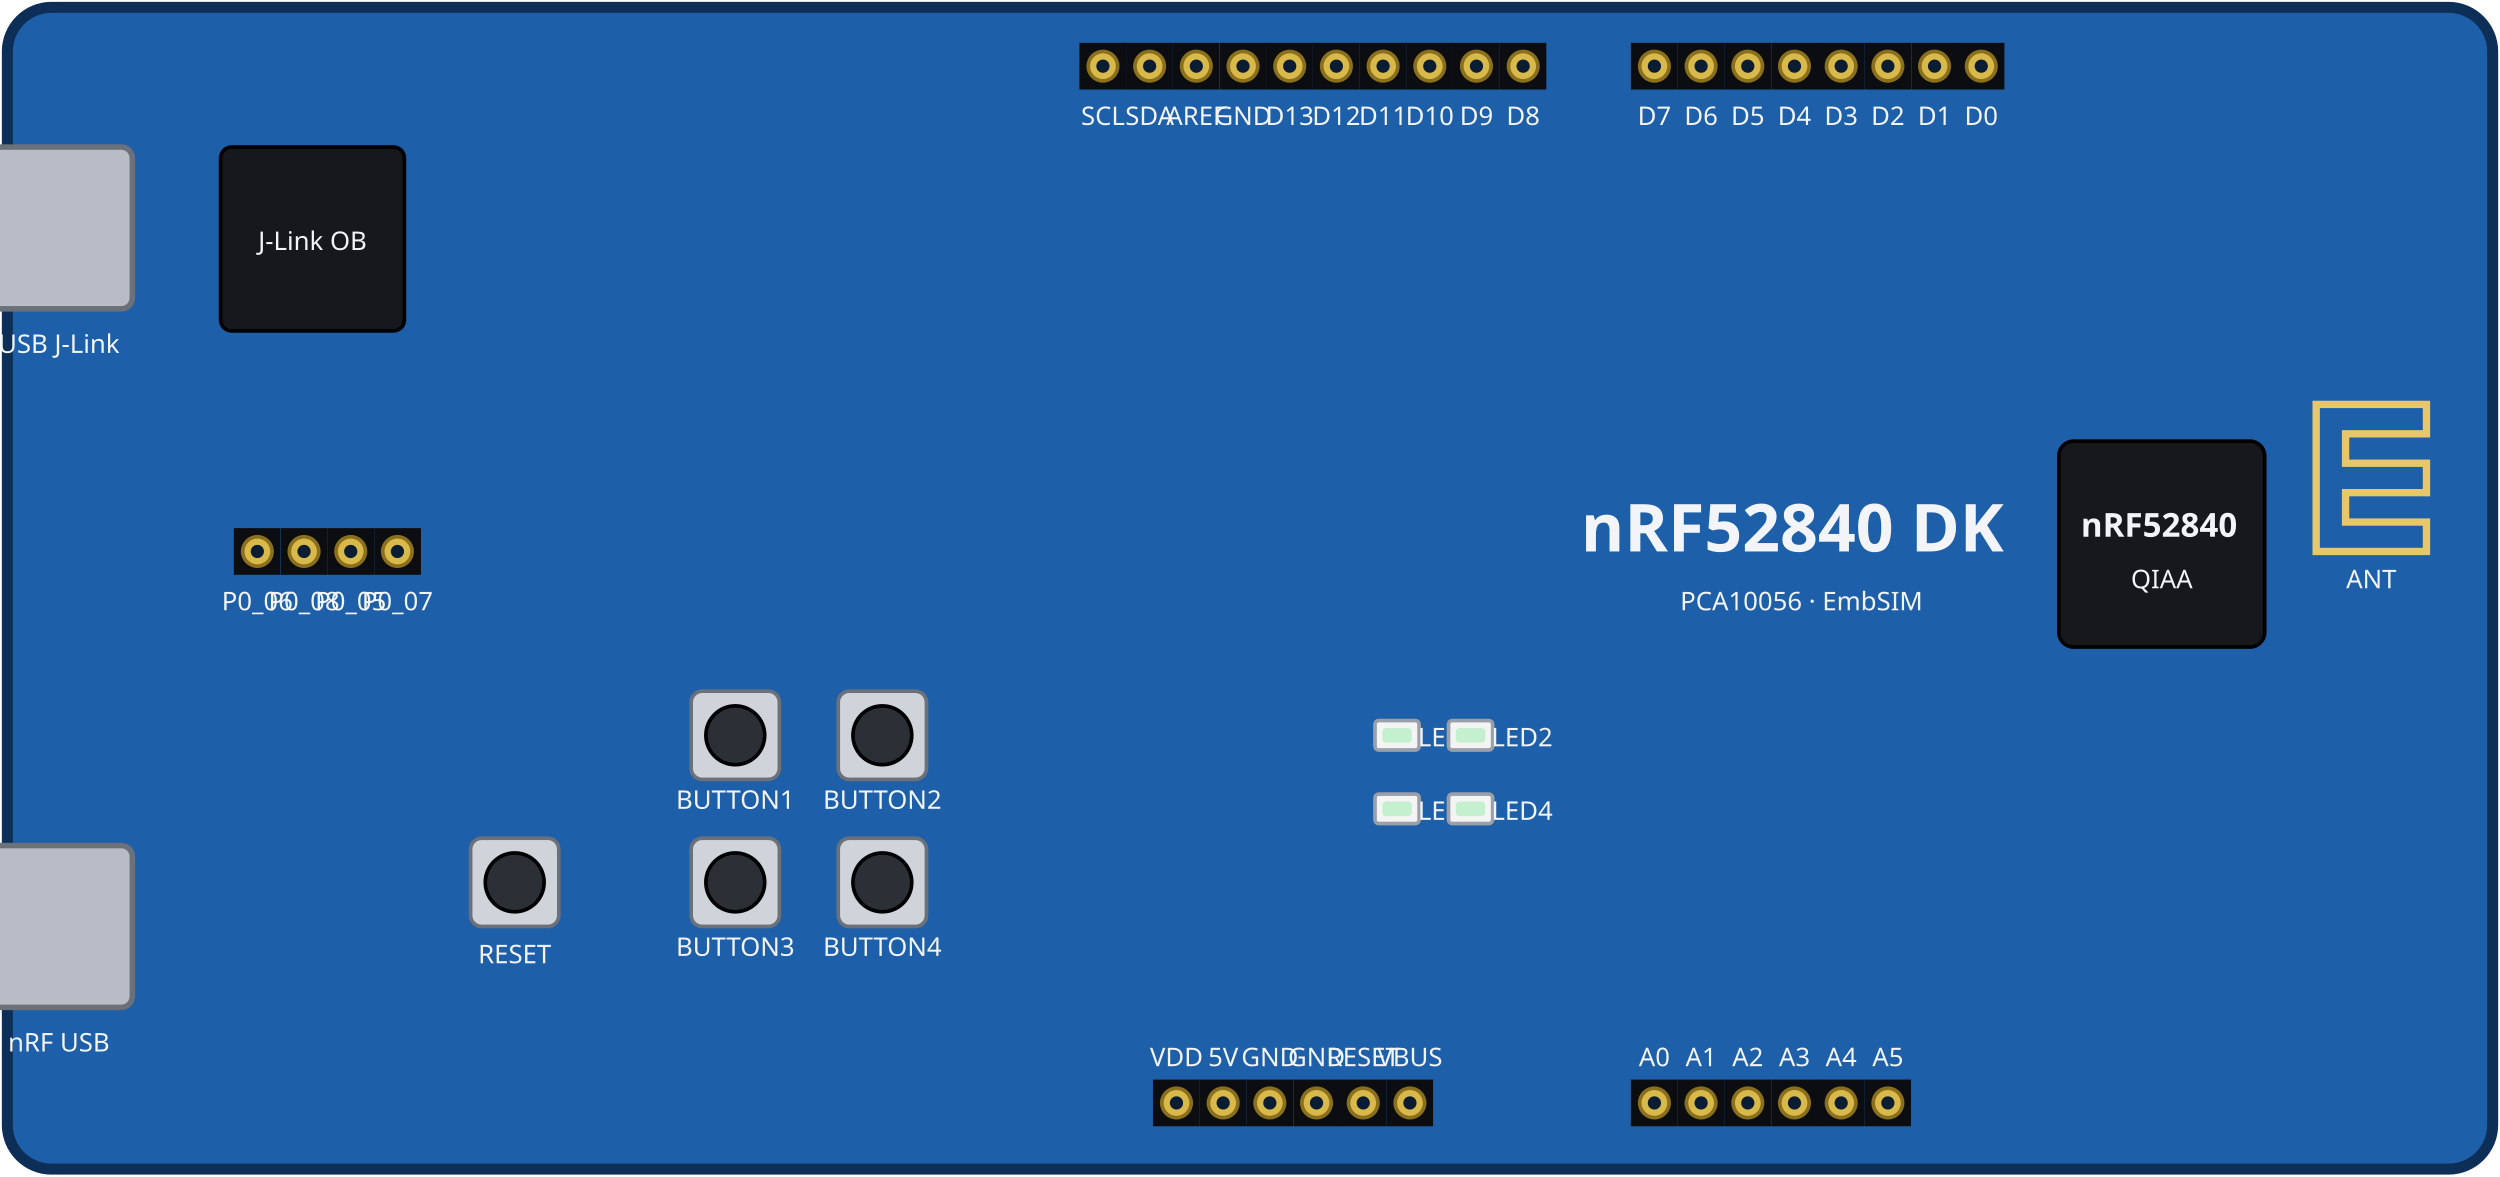
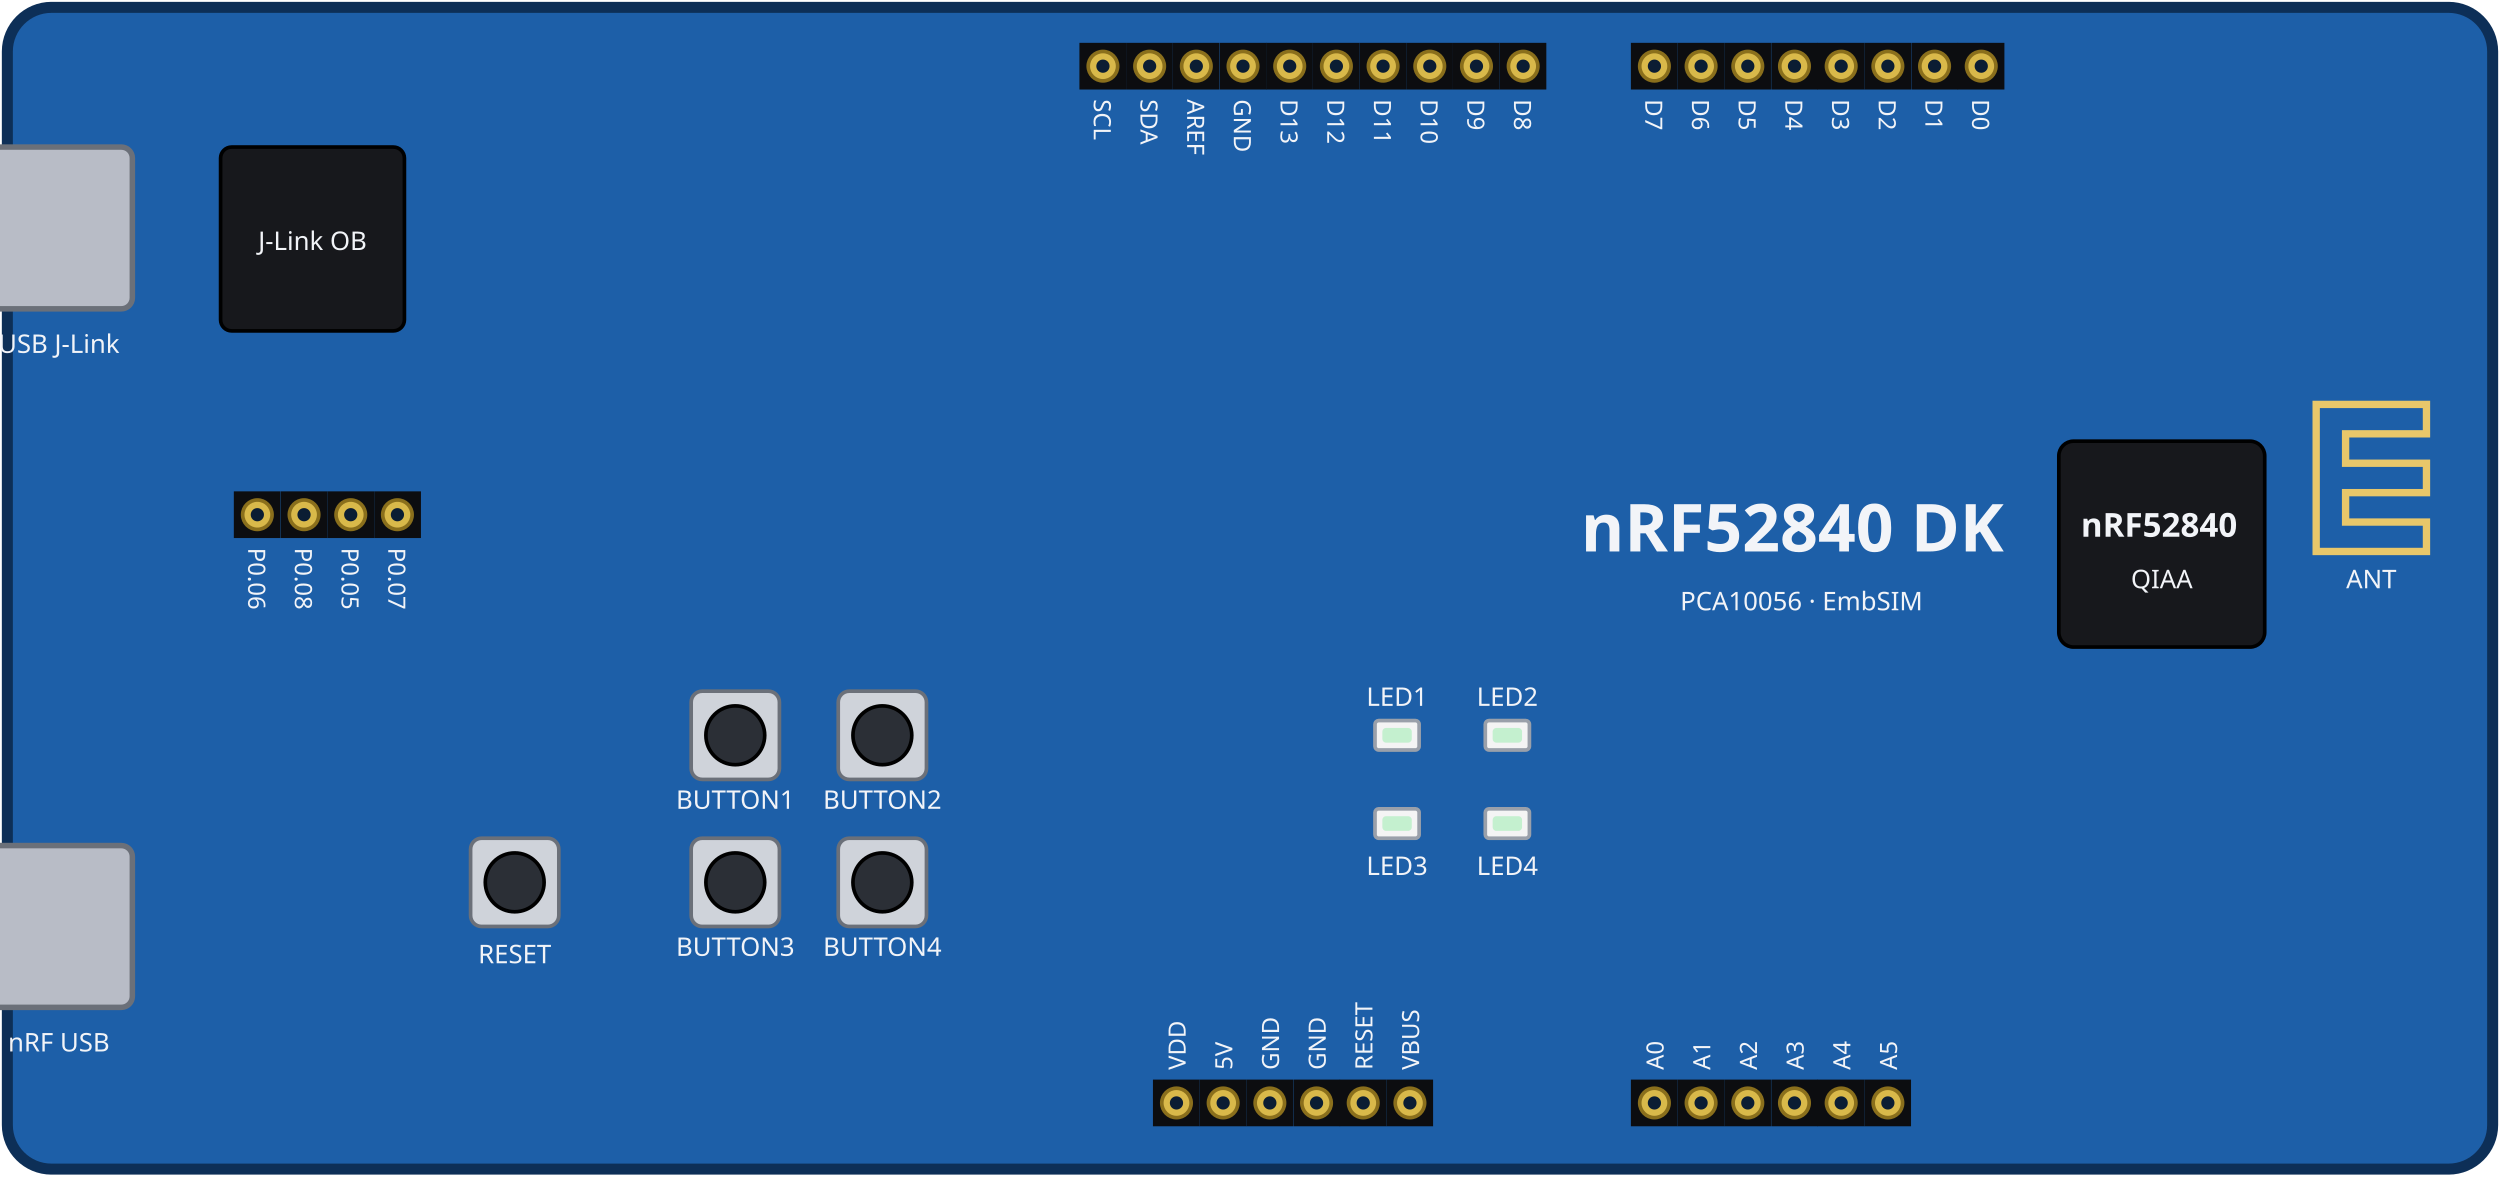
<svg xmlns="http://www.w3.org/2000/svg" viewBox="0 0 680 320" width="680" height="320">
  <defs>
    <radialGradient id="glow-green" cx="50%" cy="50%" r="50%">
      <stop offset="0%" stop-color="#5dff8a" stop-opacity="1" />
      <stop offset="100%" stop-color="#5dff8a" stop-opacity="0" />
    </radialGradient>
  </defs>
-   <style>.pcb{fill:#1d5fa8;stroke:#0d2f57;stroke-width:3}.silk{fill:#f2f4f8;font-family:sans-serif;font-size:10px}.silks{fill:#f2f4f8;font-family:sans-serif;font-size:7px;text-anchor:middle}.pad{fill:#d9b94a;stroke:#8a6f1c;stroke-width:1}.hole{fill:#0b1d33}.hdr{fill:#0c0d10}.chip{fill:#17181c;stroke:#000;stroke-width:1}.metal{fill:#b8bcc6;stroke:#6b7079;stroke-width:1.5}.logo{fill:#f2f4f8;font-family:sans-serif;font-weight:bold}.btn{fill:#cfd3da;stroke:#6b7079}</style>
+   <style>.pcb{fill:#1d5fa8;stroke:#0d2f57;stroke-width:3}.silk{fill:#f2f4f8;font-family:sans-serif;font-size:10px}.silks{fill:#f2f4f8;font-family:sans-serif;font-size:7px;text-anchor:middle}.silkv{fill:#f2f4f8;font-family:sans-serif;font-size:6.5px;text-anchor:start}.pad{fill:#d9b94a;stroke:#8a6f1c;stroke-width:1}.hole{fill:#0b1d33}.hdr{fill:#0c0d10}.chip{fill:#17181c;stroke:#000;stroke-width:1}.metal{fill:#b8bcc6;stroke:#6b7079;stroke-width:1.5}.logo{fill:#f2f4f8;font-family:sans-serif;font-weight:bold}.btn{fill:#cfd3da;stroke:#6b7079}</style>
  <rect id="pcb" class="pcb" x="2" y="2" width="676" height="316" rx="12" />
  <g id="usb-jlink">
    <rect class="metal" x="-4" y="40" width="40" height="44" rx="3" />
    <text class="silks" x="16" y="96">USB J-Link</text>
  </g>
  <g id="usb-nrf">
    <rect class="metal" x="-4" y="230" width="40" height="44" rx="3" />
    <text class="silks" x="16" y="286">nRF USB</text>
  </g>
  <rect class="hdr" x="293.6" y="11.65" width="12.7" height="12.7" />
  <circle id="pin-scl" class="pad" cx="300.0" cy="18" r="4" />
  <circle class="hole" cx="300.0" cy="18" r="1.8" />
-   <text class="silks" x="300.0" y="34">SCL</text>
+   <text class="silkv" x="297.5" y="27" transform="rotate(90 297.5 27)">SCL</text>
  <rect class="hdr" x="306.3" y="11.65" width="12.7" height="12.7" />
  <circle id="pin-sda" class="pad" cx="312.7" cy="18" r="4" />
  <circle class="hole" cx="312.7" cy="18" r="1.8" />
-   <text class="silks" x="312.7" y="34">SDA</text>
+   <text class="silkv" x="310.2" y="27" transform="rotate(90 310.2 27)">SDA</text>
  <rect class="hdr" x="319.0" y="11.65" width="12.7" height="12.7" />
  <circle id="pin-aref" class="pad" cx="325.4" cy="18" r="4" />
  <circle class="hole" cx="325.4" cy="18" r="1.8" />
-   <text class="silks" x="325.4" y="34">AREF</text>
+   <text class="silkv" x="322.9" y="27" transform="rotate(90 322.9 27)">AREF</text>
  <rect class="hdr" x="331.8" y="11.65" width="12.7" height="12.7" />
  <circle id="pin-gnd_d" class="pad" cx="338.1" cy="18" r="4" />
  <circle class="hole" cx="338.1" cy="18" r="1.8" />
-   <text class="silks" x="338.1" y="34">GND</text>
+   <text class="silkv" x="335.6" y="27" transform="rotate(90 335.6 27)">GND</text>
  <rect class="hdr" x="344.4" y="11.65" width="12.7" height="12.7" />
  <circle id="pin-d13" class="pad" cx="350.8" cy="18" r="4" />
  <circle class="hole" cx="350.8" cy="18" r="1.8" />
-   <text class="silks" x="350.8" y="34">D13</text>
+   <text class="silkv" x="348.3" y="27" transform="rotate(90 348.3 27)">D13</text>
  <rect class="hdr" x="357.1" y="11.65" width="12.7" height="12.7" />
  <circle id="pin-d12" class="pad" cx="363.5" cy="18" r="4" />
  <circle class="hole" cx="363.5" cy="18" r="1.8" />
-   <text class="silks" x="363.5" y="34">D12</text>
+   <text class="silkv" x="361.0" y="27" transform="rotate(90 361.0 27)">D12</text>
  <rect class="hdr" x="369.8" y="11.65" width="12.7" height="12.7" />
  <circle id="pin-d11" class="pad" cx="376.2" cy="18" r="4" />
  <circle class="hole" cx="376.2" cy="18" r="1.8" />
-   <text class="silks" x="376.2" y="34">D11</text>
+   <text class="silkv" x="373.7" y="27" transform="rotate(90 373.7 27)">D11</text>
  <rect class="hdr" x="382.5" y="11.65" width="12.7" height="12.7" />
  <circle id="pin-d10" class="pad" cx="388.9" cy="18" r="4" />
  <circle class="hole" cx="388.9" cy="18" r="1.8" />
-   <text class="silks" x="388.9" y="34">D10</text>
+   <text class="silkv" x="386.4" y="27" transform="rotate(90 386.4 27)">D10</text>
  <rect class="hdr" x="395.2" y="11.65" width="12.7" height="12.7" />
  <circle id="pin-d9" class="pad" cx="401.6" cy="18" r="4" />
  <circle class="hole" cx="401.6" cy="18" r="1.8" />
-   <text class="silks" x="401.6" y="34">D9</text>
+   <text class="silkv" x="399.1" y="27" transform="rotate(90 399.1 27)">D9</text>
  <rect class="hdr" x="407.9" y="11.65" width="12.7" height="12.7" />
  <circle id="pin-d8" class="pad" cx="414.3" cy="18" r="4" />
  <circle class="hole" cx="414.3" cy="18" r="1.8" />
-   <text class="silks" x="414.3" y="34">D8</text>
+   <text class="silkv" x="411.8" y="27" transform="rotate(90 411.8 27)">D8</text>
  <rect class="hdr" x="443.6" y="11.65" width="12.7" height="12.7" />
  <circle id="pin-d7" class="pad" cx="450.0" cy="18" r="4" />
  <circle class="hole" cx="450.0" cy="18" r="1.8" />
-   <text class="silks" x="450.0" y="34">D7</text>
+   <text class="silkv" x="447.5" y="27" transform="rotate(90 447.5 27)">D7</text>
  <rect class="hdr" x="456.3" y="11.65" width="12.7" height="12.7" />
  <circle id="pin-d6" class="pad" cx="462.7" cy="18" r="4" />
  <circle class="hole" cx="462.7" cy="18" r="1.8" />
-   <text class="silks" x="462.7" y="34">D6</text>
+   <text class="silkv" x="460.2" y="27" transform="rotate(90 460.2 27)">D6</text>
  <rect class="hdr" x="469.0" y="11.65" width="12.7" height="12.7" />
  <circle id="pin-d5" class="pad" cx="475.4" cy="18" r="4" />
  <circle class="hole" cx="475.4" cy="18" r="1.8" />
-   <text class="silks" x="475.4" y="34">D5</text>
+   <text class="silkv" x="472.9" y="27" transform="rotate(90 472.9 27)">D5</text>
  <rect class="hdr" x="481.8" y="11.65" width="12.7" height="12.7" />
  <circle id="pin-d4" class="pad" cx="488.1" cy="18" r="4" />
  <circle class="hole" cx="488.1" cy="18" r="1.8" />
-   <text class="silks" x="488.1" y="34">D4</text>
+   <text class="silkv" x="485.6" y="27" transform="rotate(90 485.6 27)">D4</text>
  <rect class="hdr" x="494.4" y="11.65" width="12.7" height="12.7" />
  <circle id="pin-d3" class="pad" cx="500.8" cy="18" r="4" />
  <circle class="hole" cx="500.8" cy="18" r="1.8" />
-   <text class="silks" x="500.8" y="34">D3</text>
+   <text class="silkv" x="498.3" y="27" transform="rotate(90 498.3 27)">D3</text>
  <rect class="hdr" x="507.1" y="11.65" width="12.7" height="12.7" />
  <circle id="pin-d2" class="pad" cx="513.5" cy="18" r="4" />
  <circle class="hole" cx="513.5" cy="18" r="1.8" />
-   <text class="silks" x="513.5" y="34">D2</text>
+   <text class="silkv" x="511.0" y="27" transform="rotate(90 511.0 27)">D2</text>
  <rect class="hdr" x="519.9" y="11.65" width="12.7" height="12.7" />
  <circle id="pin-d1" class="pad" cx="526.2" cy="18" r="4" />
  <circle class="hole" cx="526.2" cy="18" r="1.8" />
-   <text class="silks" x="526.2" y="34">D1</text>
+   <text class="silkv" x="523.7" y="27" transform="rotate(90 523.7 27)">D1</text>
  <rect class="hdr" x="532.5" y="11.65" width="12.7" height="12.7" />
  <circle id="pin-d0" class="pad" cx="538.9" cy="18" r="4" />
  <circle class="hole" cx="538.9" cy="18" r="1.8" />
-   <text class="silks" x="538.9" y="34">D0</text>
+   <text class="silkv" x="536.4" y="27" transform="rotate(90 536.4 27)">D0</text>
  <rect class="hdr" x="313.6" y="293.65" width="12.7" height="12.7" />
  <circle id="pin-vdd" class="pad" cx="320.0" cy="300" r="4" />
  <circle class="hole" cx="320.0" cy="300" r="1.8" />
-   <text class="silks" x="320.0" y="290">VDD</text>
+   <text class="silkv" x="322.5" y="291" transform="rotate(-90 322.5 291)">VDD</text>
  <rect class="hdr" x="326.3" y="293.65" width="12.7" height="12.7" />
  <circle id="pin-5v" class="pad" cx="332.7" cy="300" r="4" />
  <circle class="hole" cx="332.7" cy="300" r="1.8" />
-   <text class="silks" x="332.7" y="290">5V</text>
+   <text class="silkv" x="335.2" y="291" transform="rotate(-90 335.2 291)">5V</text>
  <rect class="hdr" x="339.0" y="293.65" width="12.7" height="12.7" />
  <circle id="pin-gnd" class="pad" cx="345.4" cy="300" r="4" />
  <circle class="hole" cx="345.4" cy="300" r="1.8" />
-   <text class="silks" x="345.4" y="290">GND</text>
+   <text class="silkv" x="347.9" y="291" transform="rotate(-90 347.9 291)">GND</text>
  <rect class="hdr" x="351.8" y="293.65" width="12.7" height="12.7" />
  <circle id="pin-gnd_2" class="pad" cx="358.1" cy="300" r="4" />
  <circle class="hole" cx="358.1" cy="300" r="1.8" />
-   <text class="silks" x="358.1" y="290">GND</text>
+   <text class="silkv" x="360.6" y="291" transform="rotate(-90 360.6 291)">GND</text>
  <rect class="hdr" x="364.4" y="293.65" width="12.7" height="12.7" />
  <circle id="pin-reset" class="pad" cx="370.8" cy="300" r="4" />
  <circle class="hole" cx="370.8" cy="300" r="1.8" />
-   <text class="silks" x="370.8" y="290">RESET</text>
+   <text class="silkv" x="373.3" y="291" transform="rotate(-90 373.3 291)">RESET</text>
  <rect class="hdr" x="377.1" y="293.65" width="12.7" height="12.7" />
  <circle id="pin-vbus" class="pad" cx="383.5" cy="300" r="4" />
  <circle class="hole" cx="383.5" cy="300" r="1.8" />
-   <text class="silks" x="383.5" y="290">VBUS</text>
+   <text class="silkv" x="386.0" y="291" transform="rotate(-90 386.0 291)">VBUS</text>
  <rect class="hdr" x="443.6" y="293.65" width="12.7" height="12.7" />
  <circle id="pin-a0" class="pad" cx="450.0" cy="300" r="4" />
  <circle class="hole" cx="450.0" cy="300" r="1.8" />
-   <text class="silks" x="450.0" y="290">A0</text>
+   <text class="silkv" x="452.5" y="291" transform="rotate(-90 452.5 291)">A0</text>
  <rect class="hdr" x="456.3" y="293.65" width="12.7" height="12.7" />
  <circle id="pin-a1" class="pad" cx="462.7" cy="300" r="4" />
  <circle class="hole" cx="462.7" cy="300" r="1.8" />
-   <text class="silks" x="462.7" y="290">A1</text>
+   <text class="silkv" x="465.2" y="291" transform="rotate(-90 465.2 291)">A1</text>
  <rect class="hdr" x="469.0" y="293.65" width="12.7" height="12.7" />
  <circle id="pin-a2" class="pad" cx="475.4" cy="300" r="4" />
  <circle class="hole" cx="475.4" cy="300" r="1.8" />
-   <text class="silks" x="475.4" y="290">A2</text>
+   <text class="silkv" x="477.9" y="291" transform="rotate(-90 477.9 291)">A2</text>
  <rect class="hdr" x="481.8" y="293.65" width="12.7" height="12.7" />
  <circle id="pin-a3" class="pad" cx="488.1" cy="300" r="4" />
  <circle class="hole" cx="488.1" cy="300" r="1.8" />
-   <text class="silks" x="488.1" y="290">A3</text>
+   <text class="silkv" x="490.6" y="291" transform="rotate(-90 490.6 291)">A3</text>
  <rect class="hdr" x="494.4" y="293.65" width="12.7" height="12.7" />
  <circle id="pin-a4" class="pad" cx="500.8" cy="300" r="4" />
  <circle class="hole" cx="500.8" cy="300" r="1.8" />
-   <text class="silks" x="500.8" y="290">A4</text>
+   <text class="silkv" x="503.3" y="291" transform="rotate(-90 503.3 291)">A4</text>
  <rect class="hdr" x="507.1" y="293.65" width="12.7" height="12.7" />
  <circle id="pin-a5" class="pad" cx="513.5" cy="300" r="4" />
  <circle class="hole" cx="513.5" cy="300" r="1.8" />
-   <text class="silks" x="513.5" y="290">A5</text>
-   <rect class="hdr" x="63.6" y="143.65" width="12.7" height="12.7" />
-   <circle id="pin-p0_06" class="pad" cx="70.0" cy="150" r="4" />
-   <circle class="hole" cx="70.0" cy="150" r="1.8" />
-   <text class="silks" x="70.0" y="166">P0_06</text>
-   <rect class="hdr" x="76.4" y="143.65" width="12.7" height="12.7" />
-   <circle id="pin-p0_08" class="pad" cx="82.7" cy="150" r="4" />
-   <circle class="hole" cx="82.7" cy="150" r="1.8" />
-   <text class="silks" x="82.7" y="166">P0_08</text>
-   <rect class="hdr" x="89.1" y="143.65" width="12.7" height="12.7" />
-   <circle id="pin-p0_05" class="pad" cx="95.4" cy="150" r="4" />
-   <circle class="hole" cx="95.4" cy="150" r="1.8" />
-   <text class="silks" x="95.4" y="166">P0_05</text>
-   <rect class="hdr" x="101.8" y="143.65" width="12.7" height="12.7" />
-   <circle id="pin-p0_07" class="pad" cx="108.1" cy="150" r="4" />
-   <circle class="hole" cx="108.1" cy="150" r="1.8" />
-   <text class="silks" x="108.1" y="166">P0_07</text>
+   <text class="silkv" x="516.0" y="291" transform="rotate(-90 516.0 291)">A5</text>
+   <rect class="hdr" x="63.6" y="133.65" width="12.7" height="12.7" />
+   <circle id="pin-p0_06" class="pad" cx="70.0" cy="140" r="4" />
+   <circle class="hole" cx="70.0" cy="140" r="1.8" />
+   <text class="silkv" x="67.5" y="149" transform="rotate(90 67.5 149)">P0.06</text>
+   <rect class="hdr" x="76.4" y="133.65" width="12.7" height="12.7" />
+   <circle id="pin-p0_08" class="pad" cx="82.7" cy="140" r="4" />
+   <circle class="hole" cx="82.7" cy="140" r="1.8" />
+   <text class="silkv" x="80.2" y="149" transform="rotate(90 80.2 149)">P0.08</text>
+   <rect class="hdr" x="89.1" y="133.65" width="12.7" height="12.7" />
+   <circle id="pin-p0_05" class="pad" cx="95.4" cy="140" r="4" />
+   <circle class="hole" cx="95.4" cy="140" r="1.8" />
+   <text class="silkv" x="92.9" y="149" transform="rotate(90 92.9 149)">P0.05</text>
+   <rect class="hdr" x="101.8" y="133.65" width="12.7" height="12.7" />
+   <circle id="pin-p0_07" class="pad" cx="108.1" cy="140" r="4" />
+   <circle class="hole" cx="108.1" cy="140" r="1.8" />
+   <text class="silkv" x="105.6" y="149" transform="rotate(90 105.6 149)">P0.07</text>
  <g id="mcu">
    <rect class="chip" x="560" y="120" width="56" height="56" rx="4" />
    <text class="logo" x="566" y="146" font-size="9">nRF52840</text>
    <text class="silks" x="588" y="160">QIAA</text>
  </g>
  <g id="antenna">
    <path d="M630 110 h30 v8 h-22 v8 h22 v8 h-22 v8 h22 v8 h-30 z" fill="none" stroke="#e8c76a" stroke-width="2" />
    <text class="silks" x="645" y="160">ANT</text>
  </g>
  <g id="interface-mcu">
    <rect class="chip" x="60" y="40" width="50" height="50" rx="3" />
    <text class="silks" x="85" y="68">J-Link OB</text>
  </g>
  <g id="led1">
    <rect x="374" y="196" width="12" height="8" rx="1" fill="#f4f4f4" stroke="#9aa0aa" />
    <rect id="led-1" x="376" y="198" width="8" height="4" rx="1" fill="#c4f0cf" />
    <circle id="led-1-glow" cx="380" cy="200" r="16" fill="url(#glow-green)" opacity="0" />
-     <text class="silks" x="394" y="203">LED1</text>
+     <text class="silks" x="380" y="192">LED1</text>
  </g>
  <g id="led2">
-     <rect x="394" y="196" width="12" height="8" rx="1" fill="#f4f4f4" stroke="#9aa0aa" />
-     <rect id="led-2" x="396" y="198" width="8" height="4" rx="1" fill="#c4f0cf" />
-     <circle id="led-2-glow" cx="400" cy="200" r="16" fill="url(#glow-green)" opacity="0" />
-     <text class="silks" x="414" y="203">LED2</text>
+     <rect x="404" y="196" width="12" height="8" rx="1" fill="#f4f4f4" stroke="#9aa0aa" />
+     <rect id="led-2" x="406" y="198" width="8" height="4" rx="1" fill="#c4f0cf" />
+     <circle id="led-2-glow" cx="410" cy="200" r="16" fill="url(#glow-green)" opacity="0" />
+     <text class="silks" x="410" y="192">LED2</text>
  </g>
  <g id="led3">
-     <rect x="374" y="216" width="12" height="8" rx="1" fill="#f4f4f4" stroke="#9aa0aa" />
-     <rect id="led-3" x="376" y="218" width="8" height="4" rx="1" fill="#c4f0cf" />
-     <circle id="led-3-glow" cx="380" cy="220" r="16" fill="url(#glow-green)" opacity="0" />
-     <text class="silks" x="394" y="223">LED3</text>
+     <rect x="374" y="220" width="12" height="8" rx="1" fill="#f4f4f4" stroke="#9aa0aa" />
+     <rect id="led-3" x="376" y="222" width="8" height="4" rx="1" fill="#c4f0cf" />
+     <circle id="led-3-glow" cx="380" cy="224" r="16" fill="url(#glow-green)" opacity="0" />
+     <text class="silks" x="380" y="238">LED3</text>
  </g>
  <g id="led4">
-     <rect x="394" y="216" width="12" height="8" rx="1" fill="#f4f4f4" stroke="#9aa0aa" />
-     <rect id="led-4" x="396" y="218" width="8" height="4" rx="1" fill="#c4f0cf" />
-     <circle id="led-4-glow" cx="400" cy="220" r="16" fill="url(#glow-green)" opacity="0" />
-     <text class="silks" x="414" y="223">LED4</text>
+     <rect x="404" y="220" width="12" height="8" rx="1" fill="#f4f4f4" stroke="#9aa0aa" />
+     <rect id="led-4" x="406" y="222" width="8" height="4" rx="1" fill="#c4f0cf" />
+     <circle id="led-4-glow" cx="410" cy="224" r="16" fill="url(#glow-green)" opacity="0" />
+     <text class="silks" x="410" y="238">LED4</text>
  </g>
  <g id="btn-1">
    <rect class="btn" x="188" y="188" width="24" height="24" rx="3" />
    <circle cx="200" cy="200" r="8" fill="#2b2f36" stroke="#000" />
    <text class="silks" x="200" y="220">BUTTON1</text>
  </g>
  <g id="btn-2">
    <rect class="btn" x="228" y="188" width="24" height="24" rx="3" />
    <circle cx="240" cy="200" r="8" fill="#2b2f36" stroke="#000" />
    <text class="silks" x="240" y="220">BUTTON2</text>
  </g>
  <g id="btn-3">
    <rect class="btn" x="188" y="228" width="24" height="24" rx="3" />
    <circle cx="200" cy="240" r="8" fill="#2b2f36" stroke="#000" />
    <text class="silks" x="200" y="260">BUTTON3</text>
  </g>
  <g id="btn-4">
    <rect class="btn" x="228" y="228" width="24" height="24" rx="3" />
    <circle cx="240" cy="240" r="8" fill="#2b2f36" stroke="#000" />
    <text class="silks" x="240" y="260">BUTTON4</text>
  </g>
  <g id="btn-reset">
    <rect class="btn" x="128" y="228" width="24" height="24" rx="3" />
    <circle cx="140" cy="240" r="8" fill="#2b2f36" stroke="#000" />
    <text class="silks" x="140" y="262">RESET</text>
  </g>
  <text class="logo" x="430" y="150" font-size="18">nRF52840 DK</text>
  <text class="silks" x="490" y="166">PCA10056 · EmbSIM</text>
</svg>
